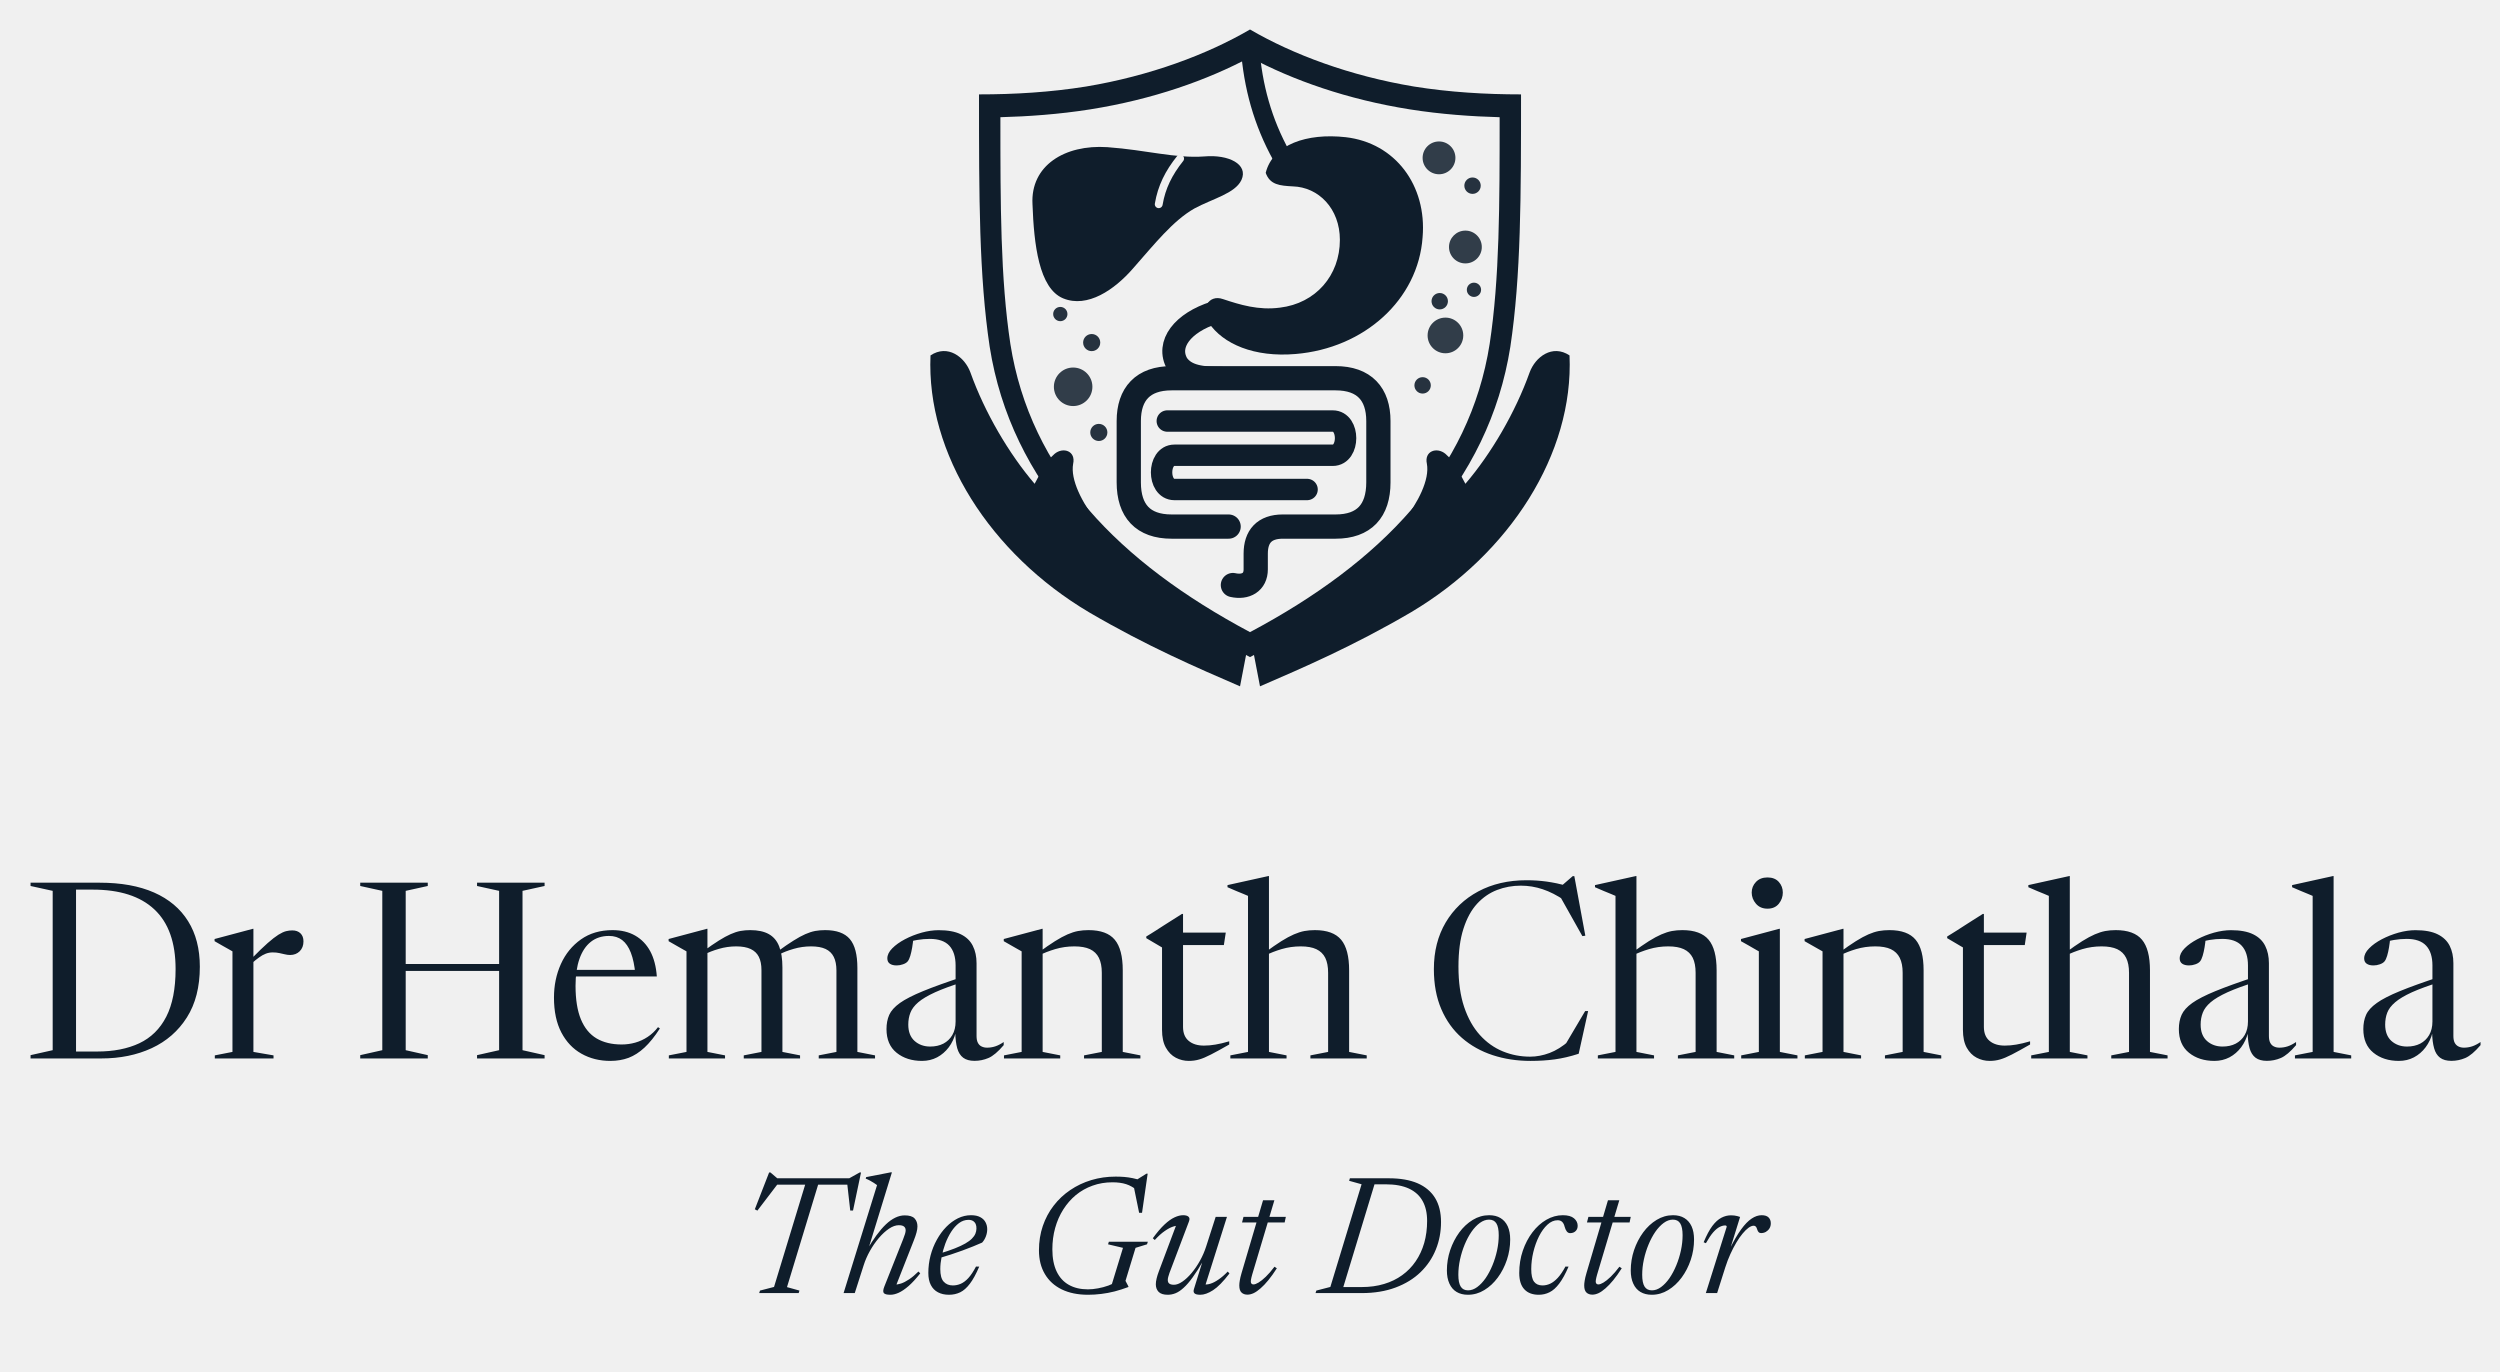
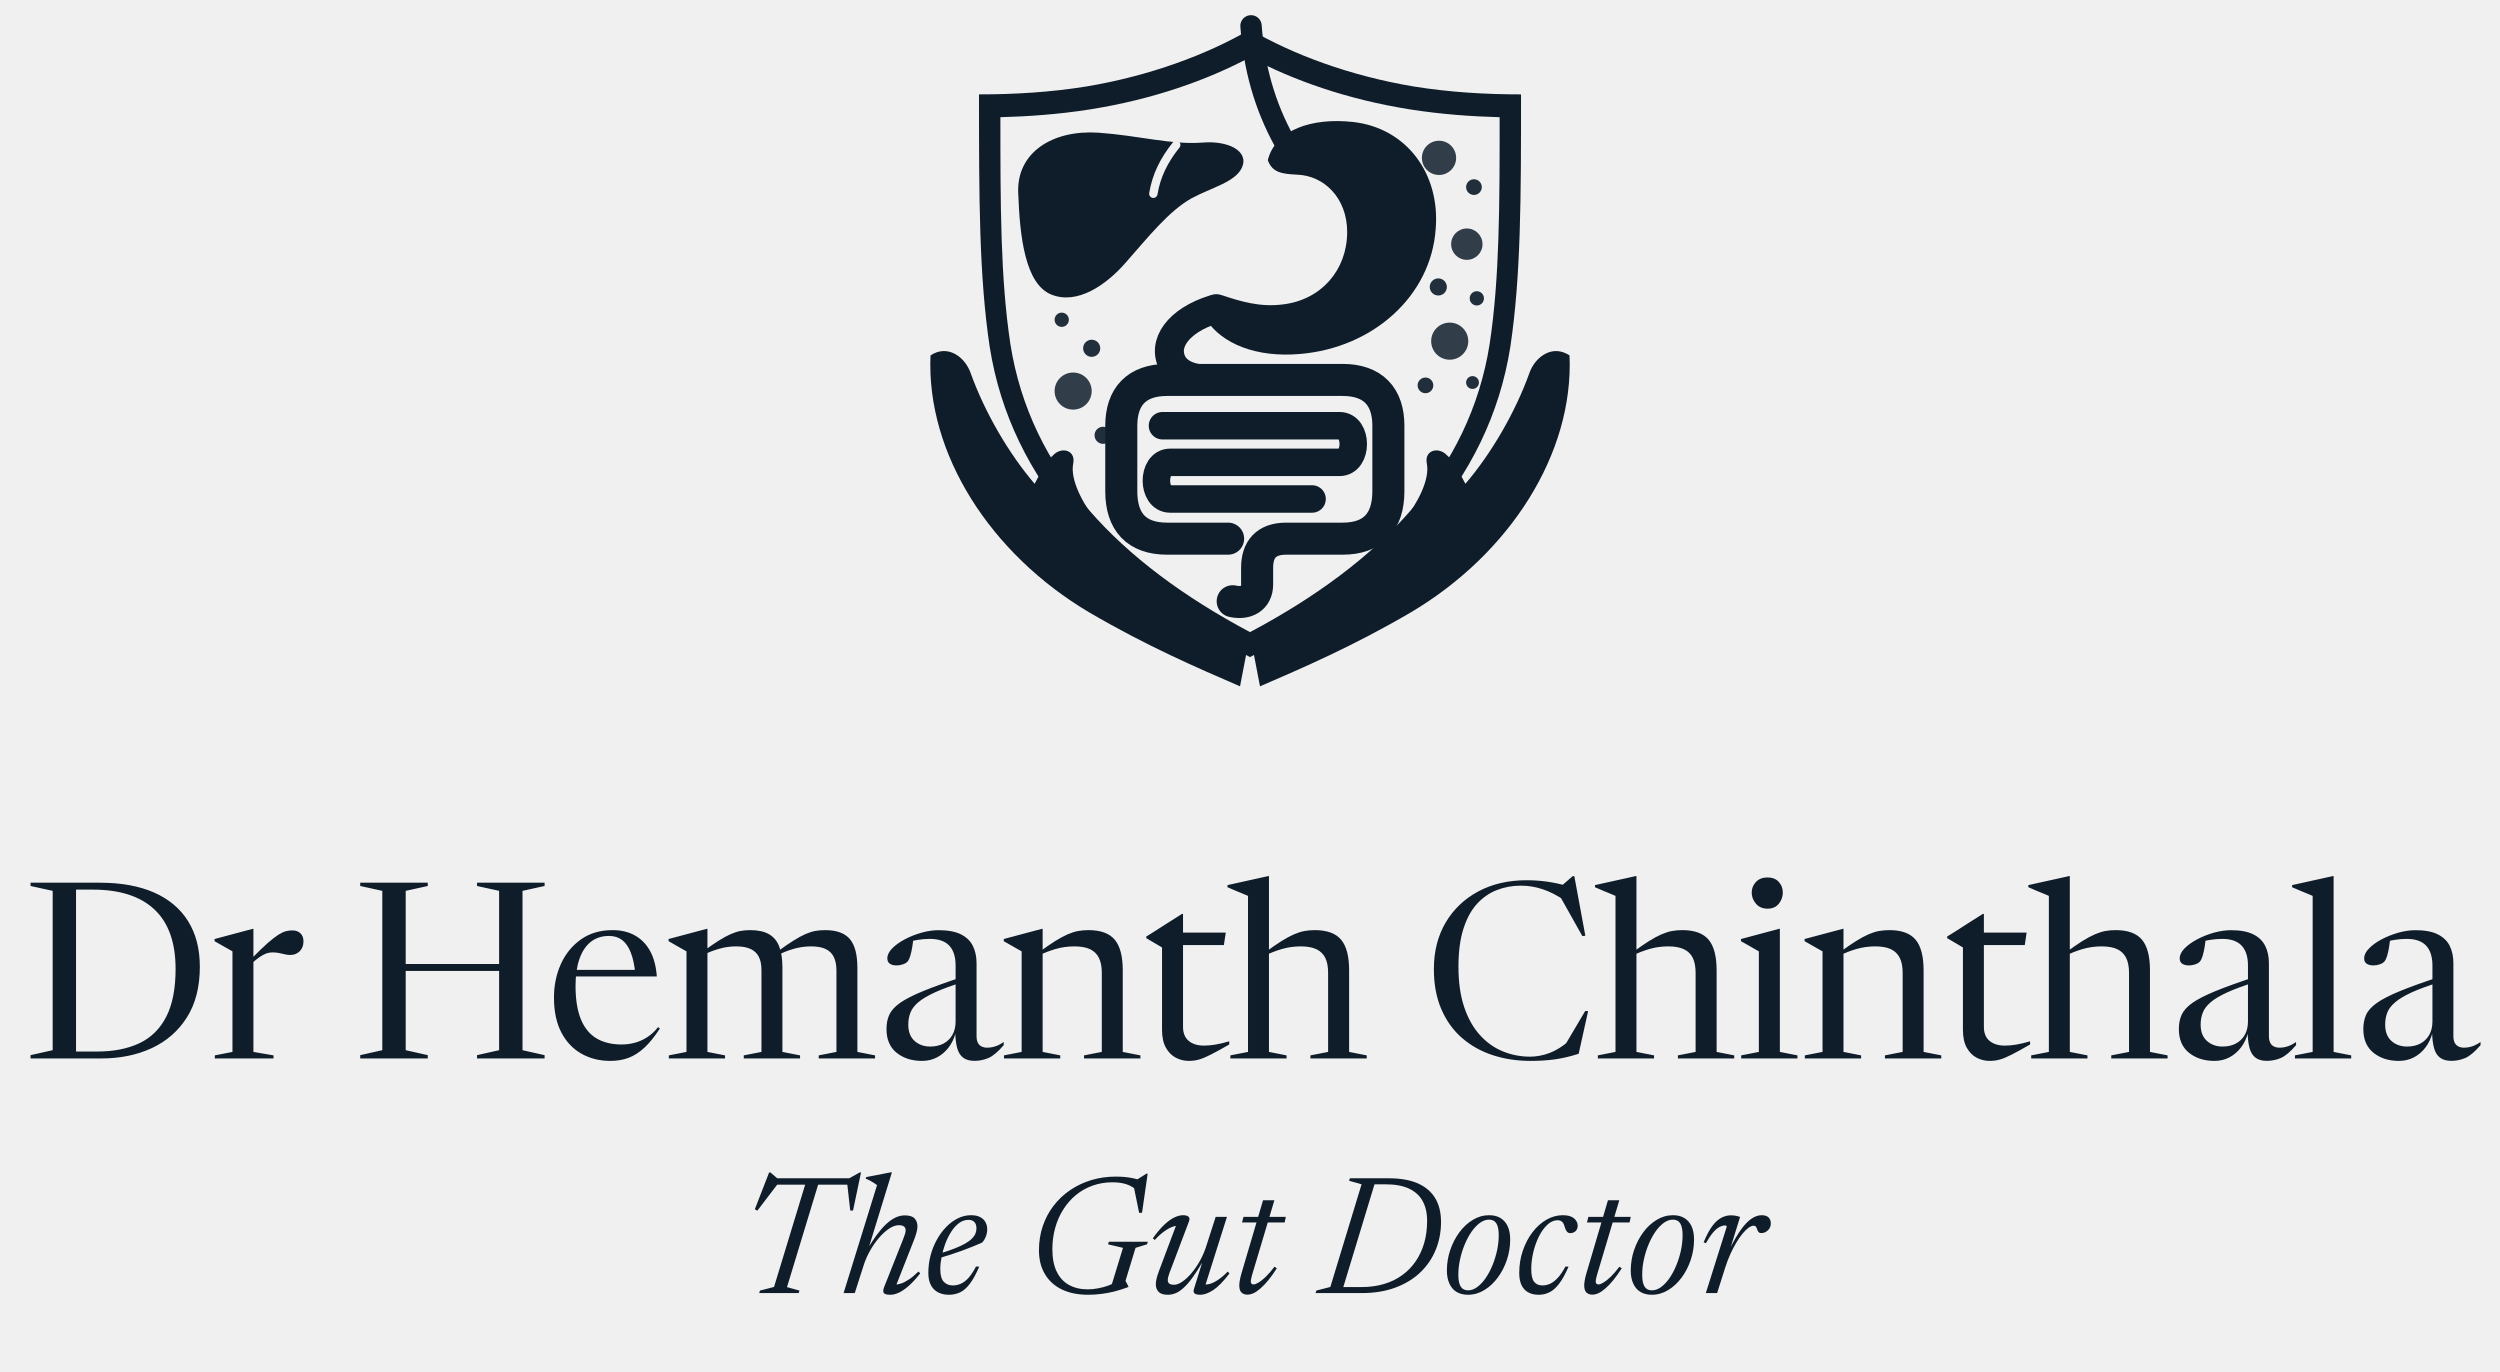
<svg xmlns="http://www.w3.org/2000/svg" viewBox="-4 -4 447.494 245.46" role="img">
  <g transform="translate(155.92 -7.02) scale(1.2766)">
    <defs>
-       <mask id="sc9lobe" maskUnits="userSpaceOnUse" x="0" y="0" width="100" height="100">
+       <mask id="sc12lobe" maskUnits="userSpaceOnUse" x="0" y="0" width="100" height="100">
        <rect width="100" height="100" fill="#fff" />
        <path d="M40.2 24.6 C38.6 26.6 37.6 28.6 37.2 31" stroke="#000" stroke-width="1.1" fill="none" stroke-linecap="round" />
      </mask>
    </defs>
    <path d="M50 6.5 C56 10 64 13 73 14.5 C78 15.3 83 15.6 88 15.6 C88 30 88 41 86.5 51 C83.5 70 70 84 50 94.5 C30 84 16.5 70 13.5 51 C12 41 12 30 12 15.6 C17 15.6 22 15.3 27 14.5 C36 13 44 10 50 6.5 Z M50 10.4 C56 13.6 63.6 16.3 72.4 17.7 C76.8 18.4 81.2 18.7 85 18.8 C85 31 85 41.4 83.6 50.6 C80.8 68.4 68.4 81.2 50 91 C31.6 81.2 19.2 68.4 16.4 50.6 C15 41.4 15 31 15 18.8 C18.8 18.7 23.2 18.4 27.6 17.7 C36.4 16.3 44 13.6 50 10.4 Z" fill-rule="evenodd" fill="#0f1d2b" />
-     <path d="M50 9 C50.4 14.5 51.8 19.5 54.4 24.2" fill="none" stroke="#0f1d2b" stroke-width="2.6" stroke-linecap="round" />
-     <path d="M19.5 31 C19.2 25.6 24 22.6 30 23 C35.5 23.4 39.5 24.6 43.6 24.3 C47 24 49.8 25.4 48.8 27.6 C47.9 29.5 44.8 30.2 42.2 31.6 C39.2 33.3 36.6 36.6 33.6 40 C31 43 27.2 45.6 23.8 44.2 C20.4 42.8 19.7 36.6 19.5 31 Z" fill="#0f1d2b" mask="url(#sc9lobe)" />
-     <path d="M52.2 26.6 C53.2 22.6 58 21 63.4 21.6 C70.4 22.4 74.8 28.4 74.2 35.6 C73.6 44.4 66 51.2 56.4 52 C50.6 52.5 46.2 50.6 44.2 47.6 C43 45.7 44.2 43.6 46.2 44.3 C48.6 45.1 51.2 45.9 54.2 45.5 C59.2 44.9 62.6 41 62.6 36 C62.6 31.6 59.6 28.6 56 28.5 C54.2 28.4 52.8 28.3 52.2 26.6 Z" fill="#0f1d2b" />
-     <path d="M45 46.2 C40.6 47.6 38.2 50.6 39.8 53.4 C41 55.2 43.4 55.4 46 55.4" fill="none" stroke="#0f1d2b" stroke-width="3.2" stroke-linecap="round" />
-     <path d="M46 55.4 L62 55.4 C66 55.4 68 57.6 68 61.4 L68 70 C68 74 66 76.2 62 76.2 L54.6 76.2 C52 76.2 50.8 77.6 50.8 80 L50.8 82.2 C50.8 84 49.4 84.8 47.6 84.4 M46 55.4 L39 55.4 C35 55.4 33 57.6 33 61.4 L33 70 C33 74 35 76.2 39 76.2 L47 76.2" fill="none" stroke="#0f1d2b" stroke-width="3.4" stroke-linecap="round" stroke-linejoin="round" />
-     <path d="M38.4 61.4 L61.6 61.4 C64 61.4 64 66.2 61.6 66.2 L39.4 66.2 C37 66.2 37 71 39.4 71 L58 71" fill="none" stroke="#0f1d2b" stroke-width="3" stroke-linecap="round" stroke-linejoin="round" />
-     <circle cx="76.5" cy="24.5" r="2.3" fill="#0f1d2b" opacity="0.85" />
-     <circle cx="81.2" cy="28.4" r="1.15" fill="#0f1d2b" opacity="0.9" />
-     <circle cx="80.2" cy="37" r="2.3" fill="#0f1d2b" opacity="0.85" />
-     <circle cx="76.6" cy="44.6" r="1.15" fill="#0f1d2b" opacity="0.9" />
-     <circle cx="81.4" cy="43" r="1" fill="#0f1d2b" opacity="0.9" />
-     <circle cx="77.4" cy="49.4" r="2.5" fill="#0f1d2b" opacity="0.85" />
-     <circle cx="74.2" cy="56.4" r="1.15" fill="#0f1d2b" opacity="0.9" />
-     <circle cx="23.4" cy="46.4" r="1" fill="#0f1d2b" opacity="0.9" />
-     <circle cx="27.8" cy="50.4" r="1.2" fill="#0f1d2b" opacity="0.9" />
-     <circle cx="25.2" cy="56.6" r="2.7" fill="#0f1d2b" opacity="0.85" />
-     <circle cx="28.8" cy="63" r="1.2" fill="#0f1d2b" opacity="0.9" />
+     <g transform="translate(48 52) scale(1.07) translate(-48 -52)">
+       <path d="M50 9 C50.4 14.5 51.8 19.5 54.4 24.2" fill="none" stroke="#0f1d2b" stroke-width="2.8" stroke-linecap="round" />
+       <path d="M19.5 31 C19.2 25.6 24 22.6 30 23 C35.5 23.4 39.5 24.6 43.6 24.3 C47 24 49.8 25.4 48.8 27.6 C47.9 29.5 44.8 30.2 42.2 31.6 C39.2 33.3 36.6 36.6 33.6 40 C31 43 27.2 45.6 23.8 44.2 C20.4 42.8 19.7 36.6 19.5 31 Z" fill="#0f1d2b" mask="url(#sc12lobe)" />
+       <path d="M52.2 26.6 C53.2 22.6 58 21 63.4 21.6 C70.4 22.4 74.8 28.4 74.2 35.6 C73.6 44.4 66 51.2 56.4 52 C50.6 52.5 46.2 50.6 44.2 47.6 C43 45.7 44.2 43.6 46.2 44.3 C48.6 45.1 51.2 45.9 54.2 45.5 C59.2 44.9 62.6 41 62.6 36 C62.6 31.6 59.6 28.6 56 28.5 C54.2 28.4 52.8 28.3 52.2 26.6 Z" fill="#0f1d2b" />
+       <path d="M45 46.2 C40.6 47.6 38.2 50.6 39.8 53.4 C41 55.2 43.4 55.4 46 55.4" fill="none" stroke="#0f1d2b" stroke-width="3.8" stroke-linecap="round" />
+       <path d="M46 55.4 L62 55.4 C66 55.4 68 57.6 68 61.4 L68 70 C68 74 66 76.2 62 76.2 L54.6 76.2 C52 76.2 50.8 77.6 50.8 80 L50.8 82.2 C50.8 84 49.4 84.8 47.6 84.4 M46 55.4 L39 55.4 C35 55.4 33 57.6 33 61.4 L33 70 C33 74 35 76.2 39 76.2 L47 76.2" fill="none" stroke="#0f1d2b" stroke-width="4.2" stroke-linecap="round" stroke-linejoin="round" />
+       <path d="M38.4 61.4 L61.6 61.4 C64 61.4 64 66.2 61.6 66.2 L39.4 66.2 C37 66.2 37 71 39.4 71 L58 71" fill="none" stroke="#0f1d2b" stroke-width="3.6" stroke-linecap="round" stroke-linejoin="round" />
+     </g>
+     <circle cx="76.5" cy="24.5" r="2.4" fill="#0f1d2b" opacity="0.85" />
+     <circle cx="81.4" cy="28.6" r="1.1" fill="#0f1d2b" opacity="0.92" />
+     <circle cx="80.4" cy="36.6" r="2.2" fill="#0f1d2b" opacity="0.85" />
+     <circle cx="76.4" cy="42.6" r="1.2" fill="#0f1d2b" opacity="0.92" />
+     <circle cx="81.8" cy="44.2" r="1" fill="#0f1d2b" opacity="0.92" />
+     <circle cx="78" cy="50.2" r="2.6" fill="#0f1d2b" opacity="0.85" />
+     <circle cx="74.6" cy="56.4" r="1.1" fill="#0f1d2b" opacity="0.92" />
+     <circle cx="81.2" cy="56" r="0.9" fill="#0f1d2b" opacity="0.92" />
+     <circle cx="23.6" cy="47.2" r="1" fill="#0f1d2b" opacity="0.92" />
+     <circle cx="27.8" cy="51.2" r="1.2" fill="#0f1d2b" opacity="0.92" />
+     <circle cx="25.2" cy="57.2" r="2.6" fill="#0f1d2b" opacity="0.85" />
+     <circle cx="29.4" cy="63.4" r="1.2" fill="#0f1d2b" opacity="0.92" />
    <path d="M5.2 52.2 C4.6 66 13.6 80 27.4 88.2 C35.6 93 42.6 96 48.6 98.6 L49.6 93.4 C42.4 88.6 34.4 82.6 28.6 75.6 C26.4 72.8 24.8 69.6 25.2 67.4 C25.6 65.6 23.8 65 22.6 66 C21.2 67.2 20.6 68.8 19.8 70.2 C16.2 66 12.8 60.2 10.8 54.6 C10 52.4 7.6 50.6 5.2 52.2 Z" fill="#0f1d2b" />
    <path d="M 94.8 52.2 C 95.4 66 86.4 80 72.6 88.2 C 64.4 93 57.4 96 51.4 98.6 L 50.4 93.4 C 57.6 88.6 65.6 82.6 71.4 75.6 C 73.6 72.8 75.2 69.6 74.8 67.4 C 74.4 65.6 76.2 65 77.4 66 C 78.8 67.2 79.4 68.8 80.2 70.2 C 83.8 66 87.2 60.2 89.2 54.6 C 90 52.4 92.4 50.6 94.8 52.2 Z" fill="#0f1d2b" />
  </g>
  <g transform="translate(0 185.46)">
    <path d="M27.43 -16.01Q27.43 -23.12 23.64 -26.67Q19.86 -30.22 12.6 -30.22H7.13L7.18 -31.46H13.85Q19.58 -31.46 23.58 -29.7Q27.58 -27.93 29.67 -24.57Q31.77 -21.21 31.77 -16.42Q31.77 -10.99 29.45 -7.34Q27.14 -3.69 23.15 -1.84Q19.17 0 14.15 0H7.18L7.13 -1.24H13.38Q17.8 -1.24 20.94 -2.72Q24.09 -4.21 25.76 -7.47Q27.43 -10.72 27.43 -16.01ZM1.47 0V-0.59L5.43 -1.48V-30L1.47 -30.87V-31.46H9.61V0H1.47ZM48.32 -22.92Q49.24 -22.92 49.78 -22.4Q50.32 -21.88 50.32 -20.96Q50.32 -19.87 49.65 -19.19Q48.97 -18.52 47.93 -18.52Q47.46 -18.52 46.99 -18.64Q46.53 -18.75 46.01 -18.86Q45.49 -18.98 44.82 -18.98Q44.16 -18.98 43.57 -18.75Q42.98 -18.52 42.39 -18.09Q41.79 -17.67 41.08 -17.03V-17.92Q42.76 -19.64 43.91 -20.65Q45.06 -21.66 45.84 -22.15Q46.62 -22.63 47.2 -22.78Q47.77 -22.92 48.32 -22.92ZM41.36 -18.82V-1.17L44.96 -0.55V0H34.45V-0.55L37.61 -1.17V-19.17Q37.33 -19.33 36.89 -19.58Q36.46 -19.82 35.84 -20.17Q35.22 -20.53 34.41 -20.99V-21.38L41.27 -23.21H41.36V-18.82ZM68.62 -1.48 72.57 -0.59V0H60.48V-0.59L64.43 -1.48V-30L60.48 -30.87V-31.46H72.57V-30.87L68.62 -30V-1.48ZM89.53 -1.48 93.48 -0.59V0H81.39V-0.59L85.34 -1.48V-30L81.39 -30.87V-31.46H93.48V-30.87L89.53 -30V-1.48ZM66.09 -15.67V-16.91H87.8V-15.67H66.09ZM105.65 -22.97Q107.97 -22.97 109.68 -22Q111.39 -21.03 112.39 -19.19Q113.38 -17.34 113.57 -14.68H98.77V-15.86H111.28L109.73 -15.05Q109.51 -17.41 108.92 -18.93Q108.33 -20.45 107.37 -21.19Q106.4 -21.93 105.02 -21.93Q103.1 -21.93 101.76 -20.88Q100.42 -19.82 99.72 -17.82Q99.02 -15.82 99.02 -13Q99.02 -9.33 99.98 -7Q100.95 -4.67 102.79 -3.58Q104.63 -2.5 107.27 -2.5Q108.52 -2.5 109.7 -2.83Q110.87 -3.16 111.92 -3.85Q112.97 -4.54 113.78 -5.6L114.12 -5.37Q112.73 -3.21 111.36 -1.94Q109.99 -0.67 108.51 -0.11Q107.02 0.44 105.25 0.44Q102.37 0.44 100.08 -0.85Q97.8 -2.13 96.48 -4.65Q95.16 -7.18 95.16 -10.89Q95.16 -14.16 96.4 -16.91Q97.64 -19.65 99.99 -21.31Q102.34 -22.97 105.65 -22.97ZM122.63 -19.04V-1.17L125.78 -0.55V0H115.72V-0.55L118.88 -1.17V-19.17Q118.53 -19.37 117.85 -19.75Q117.17 -20.13 115.68 -20.99V-21.38L122.53 -23.21H122.63V-19.04ZM136.05 -16.29V-1.17L139.21 -0.55V0H129.13V-0.55L132.3 -1.17V-15.81Q132.3 -17.25 131.83 -18.19Q131.36 -19.12 130.37 -19.59Q129.37 -20.06 127.78 -20.06Q126.18 -20.06 124.66 -19.61Q123.14 -19.17 122.11 -18.62L121.88 -19.18Q123.49 -20.36 124.67 -21.1Q125.85 -21.84 126.78 -22.25Q127.7 -22.66 128.54 -22.82Q129.38 -22.97 130.3 -22.97Q132.34 -22.97 133.61 -22.26Q134.88 -21.55 135.46 -20.08Q136.05 -18.61 136.05 -16.29ZM149.47 -16.2V-1.17L152.63 -0.55V0H142.55V-0.55L145.72 -1.17V-15.73Q145.72 -17.23 145.24 -18.18Q144.77 -19.13 143.77 -19.6Q142.77 -20.06 141.18 -20.06Q139.57 -20.06 138.04 -19.61Q136.5 -19.16 135.48 -18.61L135.23 -19.17Q136.84 -20.35 138.03 -21.09Q139.22 -21.84 140.15 -22.25Q141.08 -22.66 141.92 -22.82Q142.77 -22.97 143.69 -22.97Q146.76 -22.97 148.12 -21.37Q149.47 -19.78 149.47 -16.2ZM168.41 -14.64 168.62 -13.76Q165.38 -12.75 163.39 -11.85Q161.4 -10.94 160.36 -10.05Q159.33 -9.16 158.96 -8.19Q158.58 -7.22 158.58 -6.06Q158.58 -4.14 159.71 -3.13Q160.84 -2.13 162.5 -2.13Q163.84 -2.13 164.86 -2.65Q165.87 -3.18 166.46 -4.18Q167.05 -5.19 167.05 -6.62V-16.65Q167.05 -18.97 165.92 -20.19Q164.79 -21.4 162.44 -21.4Q161.31 -21.4 160.18 -21.21Q159.04 -21.02 158.29 -20.66L159.49 -21.53Q159.42 -20.72 159.28 -19.88Q159.14 -19.04 158.94 -18.37Q158.74 -17.7 158.47 -17.37Q158.19 -17.04 157.63 -16.85Q157.07 -16.65 156.49 -16.65Q155.73 -16.65 155.28 -16.96Q154.83 -17.27 154.83 -17.91Q154.83 -18.82 155.71 -19.71Q156.6 -20.61 157.99 -21.34Q159.38 -22.07 160.98 -22.52Q162.58 -22.96 164.01 -22.96Q166.5 -22.96 167.99 -22.22Q169.47 -21.49 170.13 -20.16Q170.8 -18.83 170.8 -17.04V-4.02Q170.8 -3.25 171.04 -2.8Q171.28 -2.34 171.71 -2.14Q172.14 -1.93 172.68 -1.93Q173.43 -1.93 174.14 -2.16Q174.85 -2.39 175.66 -2.94V-2.38Q174.13 -0.59 172.93 -0.08Q171.73 0.43 170.44 0.43Q169.16 0.43 168.41 -0.13Q167.66 -0.7 167.34 -1.83Q167.03 -2.96 166.99 -4.63L167.07 -4.65Q166.69 -3.15 165.83 -2Q164.96 -0.85 163.74 -0.2Q162.51 0.44 161.05 0.44Q158.3 0.44 156.49 -1.02Q154.68 -2.48 154.68 -5.26Q154.68 -6.69 155.17 -7.8Q155.66 -8.9 157.07 -9.92Q158.49 -10.93 161.22 -12.05Q163.95 -13.17 168.41 -14.64ZM182.63 -18.99V-1.17L185.78 -0.55V0H175.71V-0.55L178.87 -1.17V-19.17Q178.52 -19.37 177.84 -19.75Q177.17 -20.13 175.67 -20.99V-21.38L182.53 -23.21H182.63V-18.99ZM190.04 -0.55 193.22 -1.17V-15.34Q193.22 -16.96 192.7 -18.01Q192.18 -19.05 191.11 -19.56Q190.03 -20.06 188.31 -20.06Q186.53 -20.06 184.88 -19.57Q183.22 -19.07 182.12 -18.5L181.87 -18.94Q183.57 -20.19 184.84 -20.99Q186.1 -21.78 187.09 -22.21Q188.08 -22.64 188.97 -22.81Q189.86 -22.97 190.84 -22.97Q194.11 -22.97 195.54 -21.25Q196.97 -19.54 196.97 -15.77V-1.17L200.13 -0.55V0H190.04V-0.55ZM207.76 -5.65Q207.76 -3.99 208.77 -3.15Q209.78 -2.3 211.5 -2.3Q212.49 -2.3 213.55 -2.48Q214.6 -2.65 216.03 -3.07V-2.5Q214.01 -1.34 212.77 -0.71Q211.54 -0.07 210.66 0.18Q209.78 0.44 208.8 0.44Q207.56 0.44 206.47 -0.13Q205.38 -0.7 204.69 -1.93Q204 -3.15 204 -5.13V-19.87L201.18 -21.53V-21.83Q201.48 -22.01 201.92 -22.28Q202.36 -22.54 202.92 -22.91Q203.49 -23.27 204.19 -23.73Q204.9 -24.18 205.75 -24.72Q206.6 -25.26 207.57 -25.87H207.76V-21.73V-5.65ZM206.51 -20.3V-22.53H215.41L215.07 -20.3H206.51ZM230.56 -0.55 233.73 -1.17V-15.34Q233.73 -16.96 233.22 -18.01Q232.7 -19.05 231.62 -19.56Q230.55 -20.06 228.83 -20.06Q227.05 -20.06 225.39 -19.57Q223.74 -19.07 222.64 -18.5L222.39 -18.94Q224.09 -20.19 225.35 -20.99Q226.61 -21.78 227.61 -22.21Q228.6 -22.64 229.49 -22.81Q230.37 -22.97 231.36 -22.97Q234.62 -22.97 236.06 -21.25Q237.49 -19.54 237.49 -15.77V-1.17L240.64 -0.55V0H230.56V-0.55ZM226.29 0H216.23V-0.55L219.39 -1.17V-29.1Q219.1 -29.22 218.57 -29.45Q218.03 -29.67 217.3 -29.97Q216.58 -30.28 215.72 -30.65V-31.03L223.04 -32.65H223.14V-20.35V-1.17L226.29 -0.55V0ZM269.89 -0.32Q271.61 -0.32 273.37 -0.98Q275.12 -1.64 276.85 -3.15L275.98 -2.12L279.74 -8.48H280.27L278.58 -0.84Q276.29 -0.1 274.27 0.17Q272.26 0.44 269.96 0.44Q266.33 0.44 263.19 -0.59Q260.05 -1.62 257.68 -3.68Q255.31 -5.75 253.99 -8.83Q252.66 -11.91 252.66 -16Q252.66 -20.75 254.77 -24.33Q256.88 -27.9 260.61 -29.9Q264.35 -31.9 269.25 -31.9Q271.11 -31.9 272.85 -31.66Q274.6 -31.41 276.46 -30.92L275.28 -30.7L277.51 -32.63H277.8L279.77 -21.97L279.24 -21.9L275.09 -29.29L276.1 -28.26Q274.04 -29.66 272.13 -30.29Q270.23 -30.93 268.22 -30.93Q265.99 -30.93 263.98 -30.16Q261.97 -29.39 260.41 -27.71Q258.85 -26.02 257.96 -23.24Q257.06 -20.47 257.06 -16.44Q257.06 -12.25 258.08 -9.21Q259.11 -6.16 260.9 -4.19Q262.68 -2.22 265 -1.27Q267.31 -0.32 269.89 -0.32ZM296.34 -0.55 299.51 -1.17V-15.34Q299.51 -16.96 299 -18.01Q298.48 -19.05 297.4 -19.56Q296.33 -20.06 294.61 -20.06Q292.83 -20.06 291.17 -19.57Q289.52 -19.07 288.42 -18.5L288.17 -18.94Q289.87 -20.19 291.13 -20.99Q292.39 -21.78 293.39 -22.21Q294.38 -22.64 295.27 -22.81Q296.15 -22.97 297.14 -22.97Q300.4 -22.97 301.84 -21.25Q303.27 -19.54 303.27 -15.77V-1.17L306.42 -0.55V0H296.34V-0.55ZM292.07 0H282.01V-0.55L285.17 -1.17V-29.1Q284.88 -29.22 284.35 -29.45Q283.81 -29.67 283.08 -29.97Q282.36 -30.28 281.5 -30.65V-31.03L288.82 -32.65H288.92V-20.35V-1.17L292.07 -0.55V0ZM312.38 -26.81Q311.07 -26.81 310.31 -27.7Q309.55 -28.59 309.55 -29.69Q309.55 -30.79 310.31 -31.59Q311.07 -32.4 312.38 -32.4Q313.69 -32.4 314.41 -31.59Q315.12 -30.79 315.12 -29.69Q315.12 -28.59 314.41 -27.7Q313.69 -26.81 312.38 -26.81ZM314.59 -23.21V-19.26V-1.17L317.74 -0.55V0H307.67V-0.55L310.83 -1.17V-19.17Q310.59 -19.31 310.09 -19.59Q309.59 -19.88 308.95 -20.25Q308.31 -20.61 307.63 -20.99V-21.38L314.49 -23.21H314.59ZM325.98 -18.99V-1.17L329.13 -0.55V0H319.06V-0.55L322.23 -1.17V-19.17Q321.87 -19.37 321.2 -19.75Q320.52 -20.13 319.02 -20.99V-21.38L325.88 -23.21H325.98V-18.99ZM333.4 -0.55 336.57 -1.17V-15.34Q336.57 -16.96 336.05 -18.01Q335.53 -19.05 334.46 -19.56Q333.39 -20.06 331.67 -20.06Q329.88 -20.06 328.23 -19.57Q326.58 -19.07 325.48 -18.5L325.23 -18.94Q326.92 -20.19 328.19 -20.99Q329.45 -21.78 330.44 -22.21Q331.43 -22.64 332.32 -22.81Q333.21 -22.97 334.2 -22.97Q337.46 -22.97 338.89 -21.25Q340.32 -19.54 340.32 -15.77V-1.17L343.48 -0.55V0H333.4V-0.55ZM351.11 -5.65Q351.11 -3.99 352.12 -3.15Q353.13 -2.3 354.85 -2.3Q355.85 -2.3 356.9 -2.48Q357.95 -2.65 359.38 -3.07V-2.5Q357.36 -1.34 356.13 -0.71Q354.89 -0.07 354.01 0.18Q353.13 0.44 352.15 0.44Q350.91 0.44 349.82 -0.13Q348.73 -0.7 348.04 -1.93Q347.36 -3.15 347.36 -5.13V-19.87L344.54 -21.53V-21.83Q344.83 -22.01 345.27 -22.28Q345.71 -22.54 346.28 -22.91Q346.84 -23.27 347.55 -23.73Q348.25 -24.18 349.1 -24.72Q349.95 -25.26 350.92 -25.87H351.11V-21.73V-5.65ZM349.86 -20.3V-22.53H358.76L358.43 -20.3H349.86ZM373.91 -0.55 377.09 -1.17V-15.34Q377.09 -16.96 376.57 -18.01Q376.05 -19.05 374.98 -19.56Q373.9 -20.06 372.18 -20.06Q370.4 -20.06 368.74 -19.57Q367.09 -19.07 365.99 -18.5L365.74 -18.94Q367.44 -20.19 368.7 -20.99Q369.97 -21.78 370.96 -22.21Q371.95 -22.64 372.84 -22.81Q373.72 -22.97 374.71 -22.97Q377.98 -22.97 379.41 -21.25Q380.84 -19.54 380.84 -15.77V-1.17L383.99 -0.55V0H373.91V-0.55ZM369.65 0H359.58V-0.55L362.74 -1.17V-29.1Q362.46 -29.22 361.92 -29.45Q361.38 -29.67 360.65 -29.97Q359.93 -30.28 359.07 -30.65V-31.03L366.4 -32.65H366.49V-20.35V-1.17L369.65 -0.55V0ZM399.74 -14.64 399.95 -13.76Q396.71 -12.75 394.72 -11.85Q392.73 -10.94 391.69 -10.05Q390.66 -9.16 390.29 -8.19Q389.91 -7.22 389.91 -6.06Q389.91 -4.14 391.04 -3.13Q392.17 -2.13 393.83 -2.13Q395.17 -2.13 396.19 -2.65Q397.2 -3.18 397.79 -4.18Q398.38 -5.19 398.38 -6.62V-16.65Q398.38 -18.97 397.25 -20.19Q396.12 -21.4 393.77 -21.4Q392.64 -21.4 391.51 -21.21Q390.37 -21.02 389.62 -20.66L390.82 -21.53Q390.75 -20.72 390.61 -19.88Q390.47 -19.04 390.27 -18.37Q390.07 -17.7 389.8 -17.37Q389.52 -17.04 388.96 -16.85Q388.4 -16.65 387.82 -16.65Q387.06 -16.65 386.61 -16.96Q386.16 -17.27 386.16 -17.91Q386.16 -18.82 387.04 -19.71Q387.93 -20.61 389.32 -21.34Q390.71 -22.07 392.31 -22.52Q393.91 -22.96 395.34 -22.96Q397.83 -22.96 399.32 -22.22Q400.8 -21.49 401.46 -20.16Q402.13 -18.83 402.13 -17.04V-4.02Q402.13 -3.25 402.37 -2.8Q402.61 -2.34 403.04 -2.14Q403.47 -1.93 404.01 -1.93Q404.76 -1.93 405.47 -2.16Q406.18 -2.39 406.99 -2.94V-2.38Q405.46 -0.59 404.26 -0.08Q403.06 0.43 401.77 0.43Q400.49 0.43 399.74 -0.13Q398.99 -0.7 398.67 -1.83Q398.36 -2.96 398.32 -4.63L398.4 -4.65Q398.02 -3.15 397.16 -2Q396.29 -0.85 395.07 -0.2Q393.84 0.44 392.38 0.44Q389.63 0.44 387.82 -1.02Q386.01 -2.48 386.01 -5.26Q386.01 -6.69 386.5 -7.8Q386.99 -8.9 388.4 -9.92Q389.82 -10.93 392.55 -12.05Q395.28 -13.17 399.74 -14.64ZM413.71 -1.17 416.86 -0.55V0H406.79V-0.55L409.96 -1.17V-29.1Q409.67 -29.22 409.13 -29.45Q408.59 -29.67 407.87 -29.97Q407.14 -30.28 406.28 -30.65V-31.03L413.61 -32.65H413.71V-29V-1.17ZM432.76 -14.64 432.98 -13.76Q429.74 -12.75 427.74 -11.85Q425.75 -10.94 424.72 -10.05Q423.68 -9.16 423.31 -8.19Q422.94 -7.22 422.94 -6.06Q422.94 -4.14 424.06 -3.13Q425.19 -2.13 426.85 -2.13Q428.19 -2.13 429.21 -2.65Q430.22 -3.18 430.81 -4.18Q431.4 -5.19 431.4 -6.62V-16.65Q431.4 -18.97 430.27 -20.19Q429.14 -21.4 426.79 -21.4Q425.66 -21.4 424.53 -21.21Q423.4 -21.02 422.64 -20.66L423.84 -21.53Q423.77 -20.72 423.63 -19.88Q423.49 -19.04 423.29 -18.37Q423.09 -17.7 422.82 -17.37Q422.54 -17.04 421.98 -16.85Q421.42 -16.65 420.84 -16.65Q420.08 -16.65 419.63 -16.96Q419.18 -17.27 419.18 -17.91Q419.18 -18.82 420.07 -19.71Q420.95 -20.61 422.34 -21.34Q423.74 -22.07 425.33 -22.52Q426.93 -22.96 428.36 -22.96Q430.86 -22.96 432.34 -22.22Q433.82 -21.49 434.49 -20.16Q435.15 -18.83 435.15 -17.04V-4.02Q435.15 -3.25 435.39 -2.8Q435.64 -2.34 436.07 -2.14Q436.5 -1.93 437.03 -1.93Q437.78 -1.93 438.49 -2.16Q439.2 -2.39 440.01 -2.94V-2.38Q438.48 -0.59 437.28 -0.08Q436.08 0.43 434.79 0.43Q433.52 0.43 432.77 -0.13Q432.01 -0.7 431.7 -1.83Q431.38 -2.96 431.34 -4.63L431.42 -4.65Q431.04 -3.15 430.18 -2Q429.32 -0.85 428.09 -0.2Q426.87 0.44 425.4 0.44Q422.65 0.44 420.84 -1.02Q419.03 -2.48 419.03 -5.26Q419.03 -6.69 419.52 -7.8Q420.01 -8.9 421.43 -9.92Q422.84 -10.93 425.57 -12.05Q428.3 -13.17 432.76 -14.64Z" fill="#0f1d2b" />
  </g>
  <g transform="translate(127.94 227.46)">
    <path d="M20.85 -19.41H5.73L7.39 -19.69L3.63 -14.76L3.17 -15L5.73 -21.59H5.97L7.46 -20.32L6.43 -20.55H20.87L19.66 -20.32L21.94 -21.59H22.18L20.75 -14.78H20.25L19.7 -19.67L20.85 -19.41ZM12.32 -19.86H14.64L8.93 -1.07L11.16 -0.45L11.02 0H3.95L4.1 -0.45L6.61 -1.1L12.32 -19.86ZM22.65 -4.97 21.06 0H19.06L25.05 -19.33Q24.78 -19.54 24.47 -19.73Q24.16 -19.93 23.81 -20.12Q23.45 -20.32 23.02 -20.49L23.1 -20.76L27.47 -21.61H27.71L23.43 -7.69L23.22 -7.69Q24.1 -9.19 24.95 -10.35Q25.8 -11.51 26.63 -12.3Q27.46 -13.09 28.31 -13.5Q29.15 -13.91 30 -13.91Q31.26 -13.91 31.77 -13.36Q32.28 -12.81 32.28 -11.95Q32.28 -11.46 32.12 -10.87Q31.97 -10.27 31.61 -9.37L28.33 -1.04L28.21 -1.54Q28.69 -1.5 29.33 -1.71Q29.98 -1.92 30.77 -2.45Q31.56 -2.97 32.46 -3.86L32.78 -3.53Q31.65 -2.1 30.69 -1.26Q29.72 -0.42 28.92 -0.06Q28.12 0.3 27.43 0.3Q26.5 0.3 26.26 -0.01Q26.02 -0.32 26.35 -1.16L29.72 -9.65Q29.95 -10.23 30.06 -10.6Q30.17 -10.97 30.17 -11.23Q30.17 -11.68 29.88 -11.91Q29.6 -12.15 28.94 -12.15Q28.12 -12.15 27.19 -11.53Q26.26 -10.9 25.37 -9.86Q24.48 -8.81 23.77 -7.54Q23.06 -6.27 22.65 -4.97ZM41.42 -13.11Q40.5 -13.11 39.72 -12.53Q38.95 -11.95 38.33 -10.99Q37.71 -10.02 37.27 -8.86Q36.84 -7.69 36.61 -6.5Q36.37 -5.31 36.37 -4.3Q36.37 -2.7 36.98 -2.04Q37.59 -1.37 38.62 -1.37Q39.35 -1.37 40.04 -1.67Q40.73 -1.97 41.4 -2.7Q42.07 -3.43 42.76 -4.75L43.34 -4.74Q42.5 -2.77 41.67 -1.68Q40.84 -0.58 39.93 -0.14Q39.02 0.3 37.92 0.3Q36.79 0.3 35.96 -0.14Q35.13 -0.57 34.68 -1.44Q34.23 -2.31 34.23 -3.6Q34.23 -5.21 34.63 -6.74Q35.03 -8.26 35.76 -9.56Q36.48 -10.87 37.44 -11.85Q38.4 -12.83 39.53 -13.39Q40.66 -13.94 41.87 -13.94Q42.89 -13.94 43.53 -13.59Q44.17 -13.25 44.47 -12.67Q44.77 -12.1 44.77 -11.43Q44.77 -10.78 44.53 -10.15Q44.29 -9.51 43.86 -9.04Q43.13 -8.71 42.23 -8.35Q41.33 -7.98 40.33 -7.62Q39.33 -7.26 38.28 -6.91Q37.23 -6.57 36.18 -6.26L36.24 -7.07Q37.83 -7.55 38.97 -8Q40.11 -8.45 40.85 -8.88Q41.6 -9.31 42.03 -9.75Q42.46 -10.18 42.65 -10.63Q42.83 -11.07 42.84 -11.53Q42.86 -12 42.71 -12.35Q42.55 -12.71 42.23 -12.91Q41.91 -13.11 41.42 -13.11ZM62.79 -0.67Q63.65 -0.67 64.6 -0.85Q65.55 -1.02 66.47 -1.35Q67.39 -1.69 68.12 -2.17L66.81 -0.71L69.07 -8.1L66.4 -8.73L66.54 -9.19H73.52L73.37 -8.73L71.32 -8.1L69.52 -2.19L70.05 -1.18L70.02 -1.08Q68.79 -0.62 67.58 -0.3Q66.36 0.01 65.18 0.15Q63.99 0.3 62.82 0.3Q60.08 0.3 58.11 -0.66Q56.14 -1.62 55.09 -3.41Q54.03 -5.19 54.03 -7.66Q54.03 -9.99 54.72 -12.01Q55.41 -14.03 56.66 -15.65Q57.91 -17.28 59.63 -18.44Q61.35 -19.61 63.41 -20.23Q65.47 -20.85 67.76 -20.85Q68.56 -20.85 69.32 -20.79Q70.08 -20.72 70.82 -20.57Q71.56 -20.42 72.3 -20.16L71.26 -20.12L73.27 -21.38H73.49L72.48 -14.37H71.96L70.98 -19.17L71.73 -18.3Q70.67 -19.17 69.63 -19.5Q68.59 -19.83 67.19 -19.83Q65.28 -19.83 63.62 -19.23Q61.97 -18.64 60.64 -17.55Q59.32 -16.45 58.38 -14.96Q57.43 -13.46 56.93 -11.65Q56.43 -9.85 56.43 -7.84Q56.43 -5.48 57.19 -3.88Q57.95 -2.28 59.37 -1.48Q60.8 -0.67 62.79 -0.67ZM81.77 -0.71 83.37 -5.88 83.51 -5.91Q82.44 -4.05 81.56 -2.84Q80.69 -1.63 79.93 -0.95Q79.18 -0.26 78.49 0.02Q77.8 0.3 77.09 0.3Q75.96 0.3 75.45 -0.22Q74.95 -0.74 74.95 -1.58Q74.95 -2.03 75.09 -2.61Q75.22 -3.18 75.49 -3.89L78.76 -12.6L79.14 -12.04Q78.7 -12.12 78.03 -11.9Q77.36 -11.68 76.53 -11.1Q75.7 -10.53 74.76 -9.5L74.41 -9.82Q75.54 -11.37 76.5 -12.27Q77.46 -13.17 78.29 -13.55Q79.12 -13.94 79.84 -13.94Q80.52 -13.94 80.81 -13.66Q81.1 -13.39 80.88 -12.82L77.39 -3.6Q77.25 -3.19 77.17 -2.89Q77.09 -2.58 77.09 -2.34Q77.09 -1.91 77.36 -1.7Q77.64 -1.49 78.2 -1.49Q78.88 -1.49 79.7 -2.05Q80.52 -2.61 81.34 -3.58Q82.16 -4.55 82.85 -5.79Q83.54 -7.03 83.97 -8.38L85.66 -13.64H87.68L83.72 -1.11L83.6 -1.56Q84.07 -1.48 84.72 -1.68Q85.38 -1.88 86.16 -2.42Q86.95 -2.95 87.82 -3.85L88.13 -3.51Q86.47 -1.34 85.2 -0.52Q83.93 0.3 82.92 0.3Q82.14 0.3 81.88 0.05Q81.61 -0.19 81.77 -0.71ZM90.38 -12.64 90.64 -13.64H98.22L98.01 -12.64H90.38ZM92.2 -3.32Q92.12 -3.02 92.06 -2.79Q92 -2.56 91.98 -2.39Q91.95 -2.22 91.95 -2.09Q91.95 -1.81 92.08 -1.68Q92.2 -1.55 92.43 -1.55Q92.77 -1.55 93.33 -1.88Q93.9 -2.22 94.63 -2.92Q95.36 -3.62 96.19 -4.72L96.61 -4.44Q95.82 -3.2 95.09 -2.31Q94.36 -1.42 93.7 -0.85Q93.04 -0.27 92.46 0.01Q91.87 0.28 91.35 0.28Q90.7 0.28 90.3 -0.09Q89.89 -0.47 89.89 -1.37Q89.89 -1.74 89.98 -2.26Q90.06 -2.79 90.3 -3.6L94.14 -16.61H96.17L92.2 -3.32ZM111.81 -1.08Q113.98 -1.08 115.8 -1.63Q117.62 -2.17 119.05 -3.21Q120.48 -4.24 121.47 -5.7Q122.46 -7.15 122.99 -8.97Q123.51 -10.8 123.51 -12.93Q123.51 -15.04 122.7 -16.49Q121.89 -17.95 120.25 -18.71Q118.61 -19.47 116.09 -19.47H112.65L113.03 -20.55H116.68Q119.72 -20.55 121.8 -19.66Q123.87 -18.76 124.94 -17.02Q126 -15.28 126 -12.72Q126 -10.1 125.07 -7.8Q124.14 -5.49 122.33 -3.74Q120.52 -1.99 117.87 -1Q115.22 0 111.79 0H106.74L107.05 -1.08H111.81ZM111.78 -19.48 109.55 -20.1 109.69 -20.55H114.42L108.18 0H103.54L103.68 -0.45L106.19 -1.1L111.78 -19.48ZM134.62 -13.94Q135.82 -13.94 136.65 -13.43Q137.49 -12.92 137.94 -11.95Q138.38 -10.98 138.38 -9.59Q138.38 -7.72 137.79 -5.95Q137.2 -4.19 136.16 -2.78Q135.12 -1.37 133.75 -0.54Q132.38 0.3 130.81 0.3Q129.63 0.3 128.78 -0.21Q127.94 -0.72 127.5 -1.7Q127.05 -2.68 127.05 -4.05Q127.05 -5.92 127.64 -7.69Q128.24 -9.45 129.27 -10.86Q130.31 -12.27 131.68 -13.1Q133.05 -13.94 134.62 -13.94ZM130.84 -0.49Q131.68 -0.49 132.48 -1.08Q133.28 -1.67 133.98 -2.67Q134.67 -3.68 135.2 -4.96Q135.73 -6.24 136.03 -7.63Q136.33 -9.02 136.33 -10.36Q136.33 -11.79 135.91 -12.47Q135.5 -13.15 134.59 -13.15Q133.76 -13.15 132.95 -12.56Q132.15 -11.97 131.45 -10.97Q130.76 -9.96 130.23 -8.68Q129.7 -7.4 129.4 -6.01Q129.1 -4.62 129.1 -3.28Q129.1 -1.85 129.52 -1.17Q129.94 -0.49 130.84 -0.49ZM146.87 -13.04Q145.9 -13.04 145.05 -12.25Q144.19 -11.46 143.54 -10.17Q142.89 -8.88 142.52 -7.34Q142.15 -5.8 142.15 -4.3Q142.15 -2.71 142.65 -2.04Q143.16 -1.37 144.17 -1.37Q144.86 -1.37 145.54 -1.68Q146.21 -1.99 146.9 -2.73Q147.58 -3.47 148.27 -4.75L148.83 -4.74Q147.99 -2.79 147.15 -1.69Q146.32 -0.59 145.42 -0.15Q144.53 0.3 143.49 0.3Q141.83 0.3 140.92 -0.67Q140 -1.64 140 -3.6Q140 -5.72 140.64 -7.59Q141.28 -9.46 142.37 -10.89Q143.46 -12.32 144.86 -13.13Q146.27 -13.94 147.8 -13.94Q149.15 -13.94 149.81 -13.38Q150.46 -12.82 150.46 -12.05Q150.46 -11.46 150.09 -11.1Q149.73 -10.74 149.13 -10.73Q148.76 -10.72 148.51 -11.04Q148.26 -11.36 148.12 -11.9Q147.99 -12.45 147.68 -12.75Q147.38 -13.04 146.87 -13.04ZM152.12 -12.64 152.38 -13.64H159.96L159.75 -12.64H152.12ZM153.94 -3.32Q153.86 -3.02 153.8 -2.79Q153.74 -2.56 153.72 -2.39Q153.69 -2.22 153.69 -2.09Q153.69 -1.81 153.82 -1.68Q153.94 -1.55 154.17 -1.55Q154.51 -1.55 155.07 -1.88Q155.64 -2.22 156.37 -2.92Q157.1 -3.62 157.93 -4.72L158.35 -4.44Q157.56 -3.2 156.83 -2.31Q156.1 -1.42 155.44 -0.85Q154.78 -0.27 154.2 0.01Q153.61 0.28 153.09 0.28Q152.44 0.28 152.04 -0.09Q151.63 -0.47 151.63 -1.37Q151.63 -1.74 151.72 -2.26Q151.8 -2.79 152.04 -3.6L155.88 -16.61H157.91L153.94 -3.32ZM167.53 -13.94Q168.73 -13.94 169.56 -13.43Q170.4 -12.92 170.85 -11.95Q171.29 -10.98 171.29 -9.59Q171.29 -7.72 170.7 -5.95Q170.11 -4.19 169.07 -2.78Q168.03 -1.37 166.66 -0.54Q165.29 0.3 163.72 0.3Q162.54 0.3 161.69 -0.21Q160.85 -0.72 160.41 -1.7Q159.96 -2.68 159.96 -4.05Q159.96 -5.92 160.55 -7.69Q161.15 -9.45 162.18 -10.86Q163.22 -12.27 164.59 -13.1Q165.96 -13.94 167.53 -13.94ZM163.75 -0.49Q164.59 -0.49 165.39 -1.08Q166.19 -1.67 166.89 -2.67Q167.58 -3.68 168.11 -4.96Q168.64 -6.24 168.94 -7.63Q169.24 -9.02 169.24 -10.36Q169.24 -11.79 168.82 -12.47Q168.41 -13.15 167.5 -13.15Q166.67 -13.15 165.86 -12.56Q165.06 -11.97 164.36 -10.97Q163.67 -9.96 163.14 -8.68Q162.61 -7.4 162.31 -6.01Q162.01 -4.62 162.01 -3.28Q162.01 -1.85 162.43 -1.17Q162.85 -0.49 163.75 -0.49ZM177.14 -11.88Q177.14 -11.97 177.07 -12.04Q177.01 -12.11 176.87 -12.11Q176.4 -12.11 175.87 -11.84Q175.33 -11.57 174.72 -10.88Q174.12 -10.19 173.41 -8.93L173.01 -9.1Q173.78 -10.96 174.56 -12.01Q175.35 -13.06 176.19 -13.49Q177.02 -13.92 177.89 -13.92Q178.19 -13.92 178.47 -13.89Q178.75 -13.85 179.01 -13.79Q179.27 -13.72 179.53 -13.63L177.73 -7.82H177.64Q178.74 -10.05 179.71 -11.39Q180.68 -12.73 181.59 -13.33Q182.5 -13.94 183.4 -13.94Q184.24 -13.94 184.64 -13.53Q185.03 -13.13 185.03 -12.49Q185.03 -11.98 184.79 -11.58Q184.54 -11.19 184.15 -10.96Q183.76 -10.74 183.29 -10.74Q183.02 -10.74 182.86 -10.9Q182.7 -11.05 182.59 -11.4Q182.49 -11.76 182.34 -11.91Q182.19 -12.06 181.96 -12.06Q181.56 -12.06 181.04 -11.69Q180.53 -11.32 179.97 -10.64Q179.41 -9.97 178.86 -9.04Q178.3 -8.11 177.79 -6.98Q177.28 -5.86 176.88 -4.6L175.42 0H173.4L177.14 -11.88Z" fill="#0f1d2b" />
  </g>
</svg>
